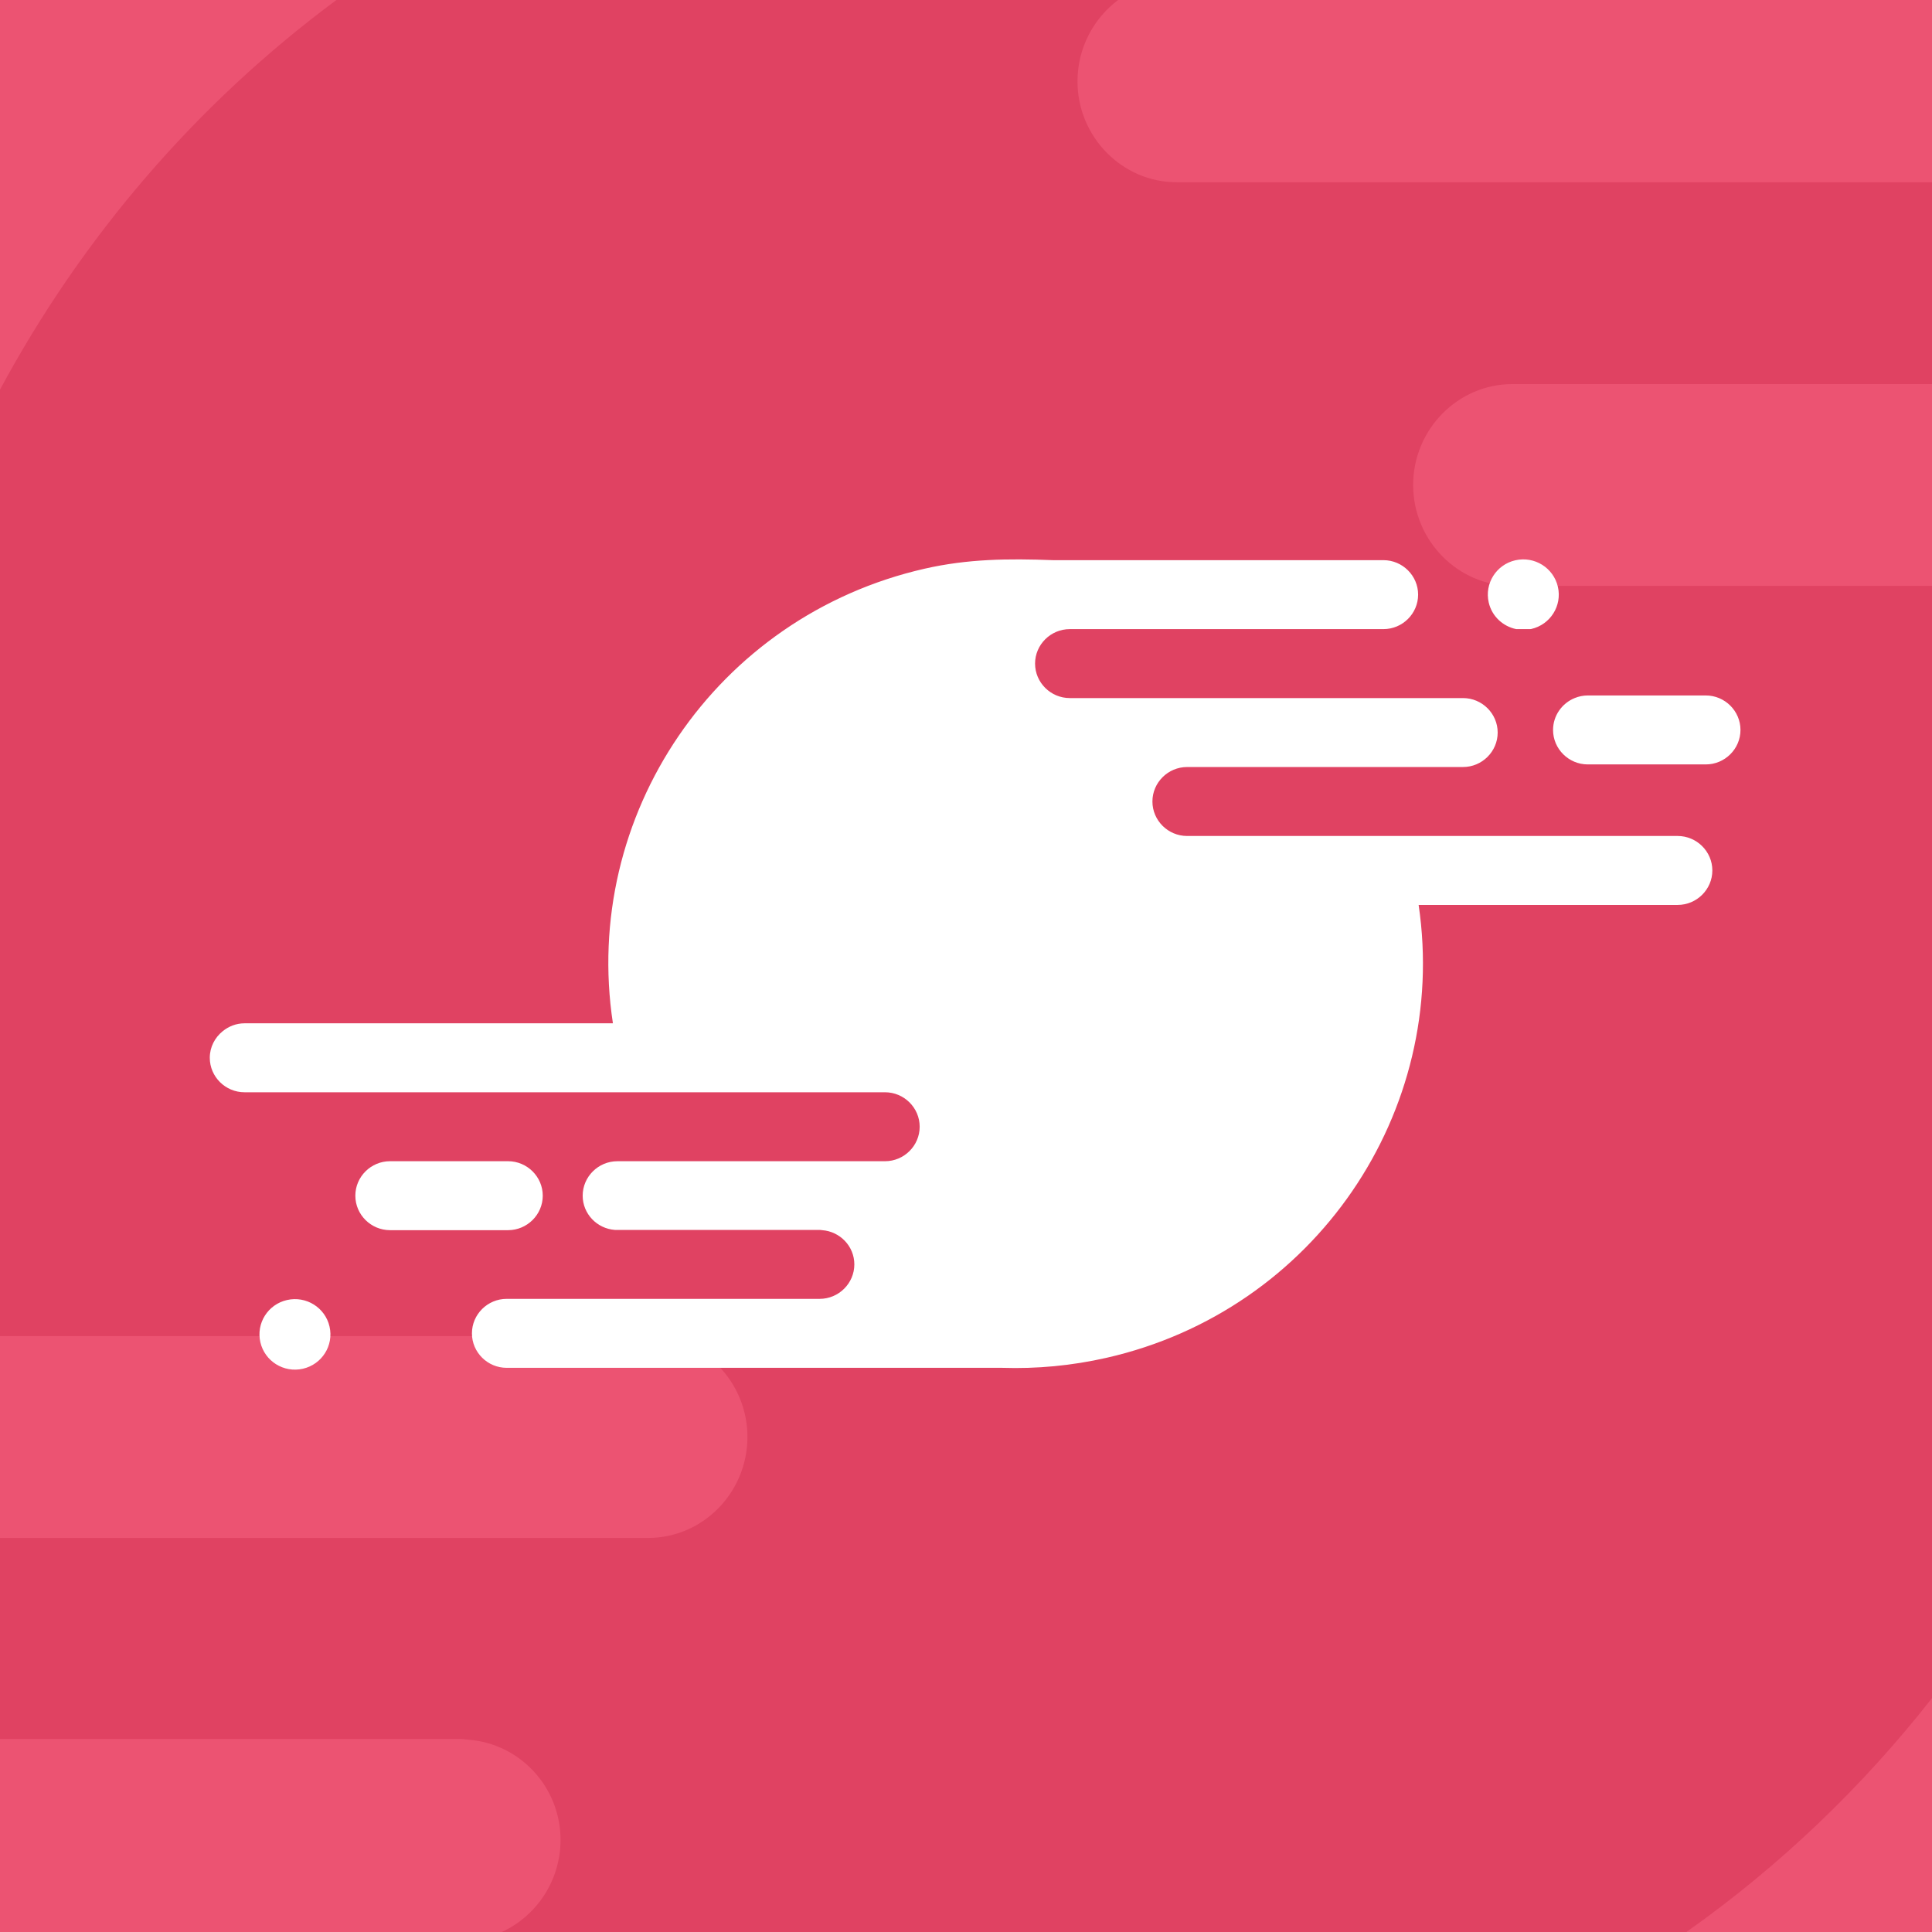
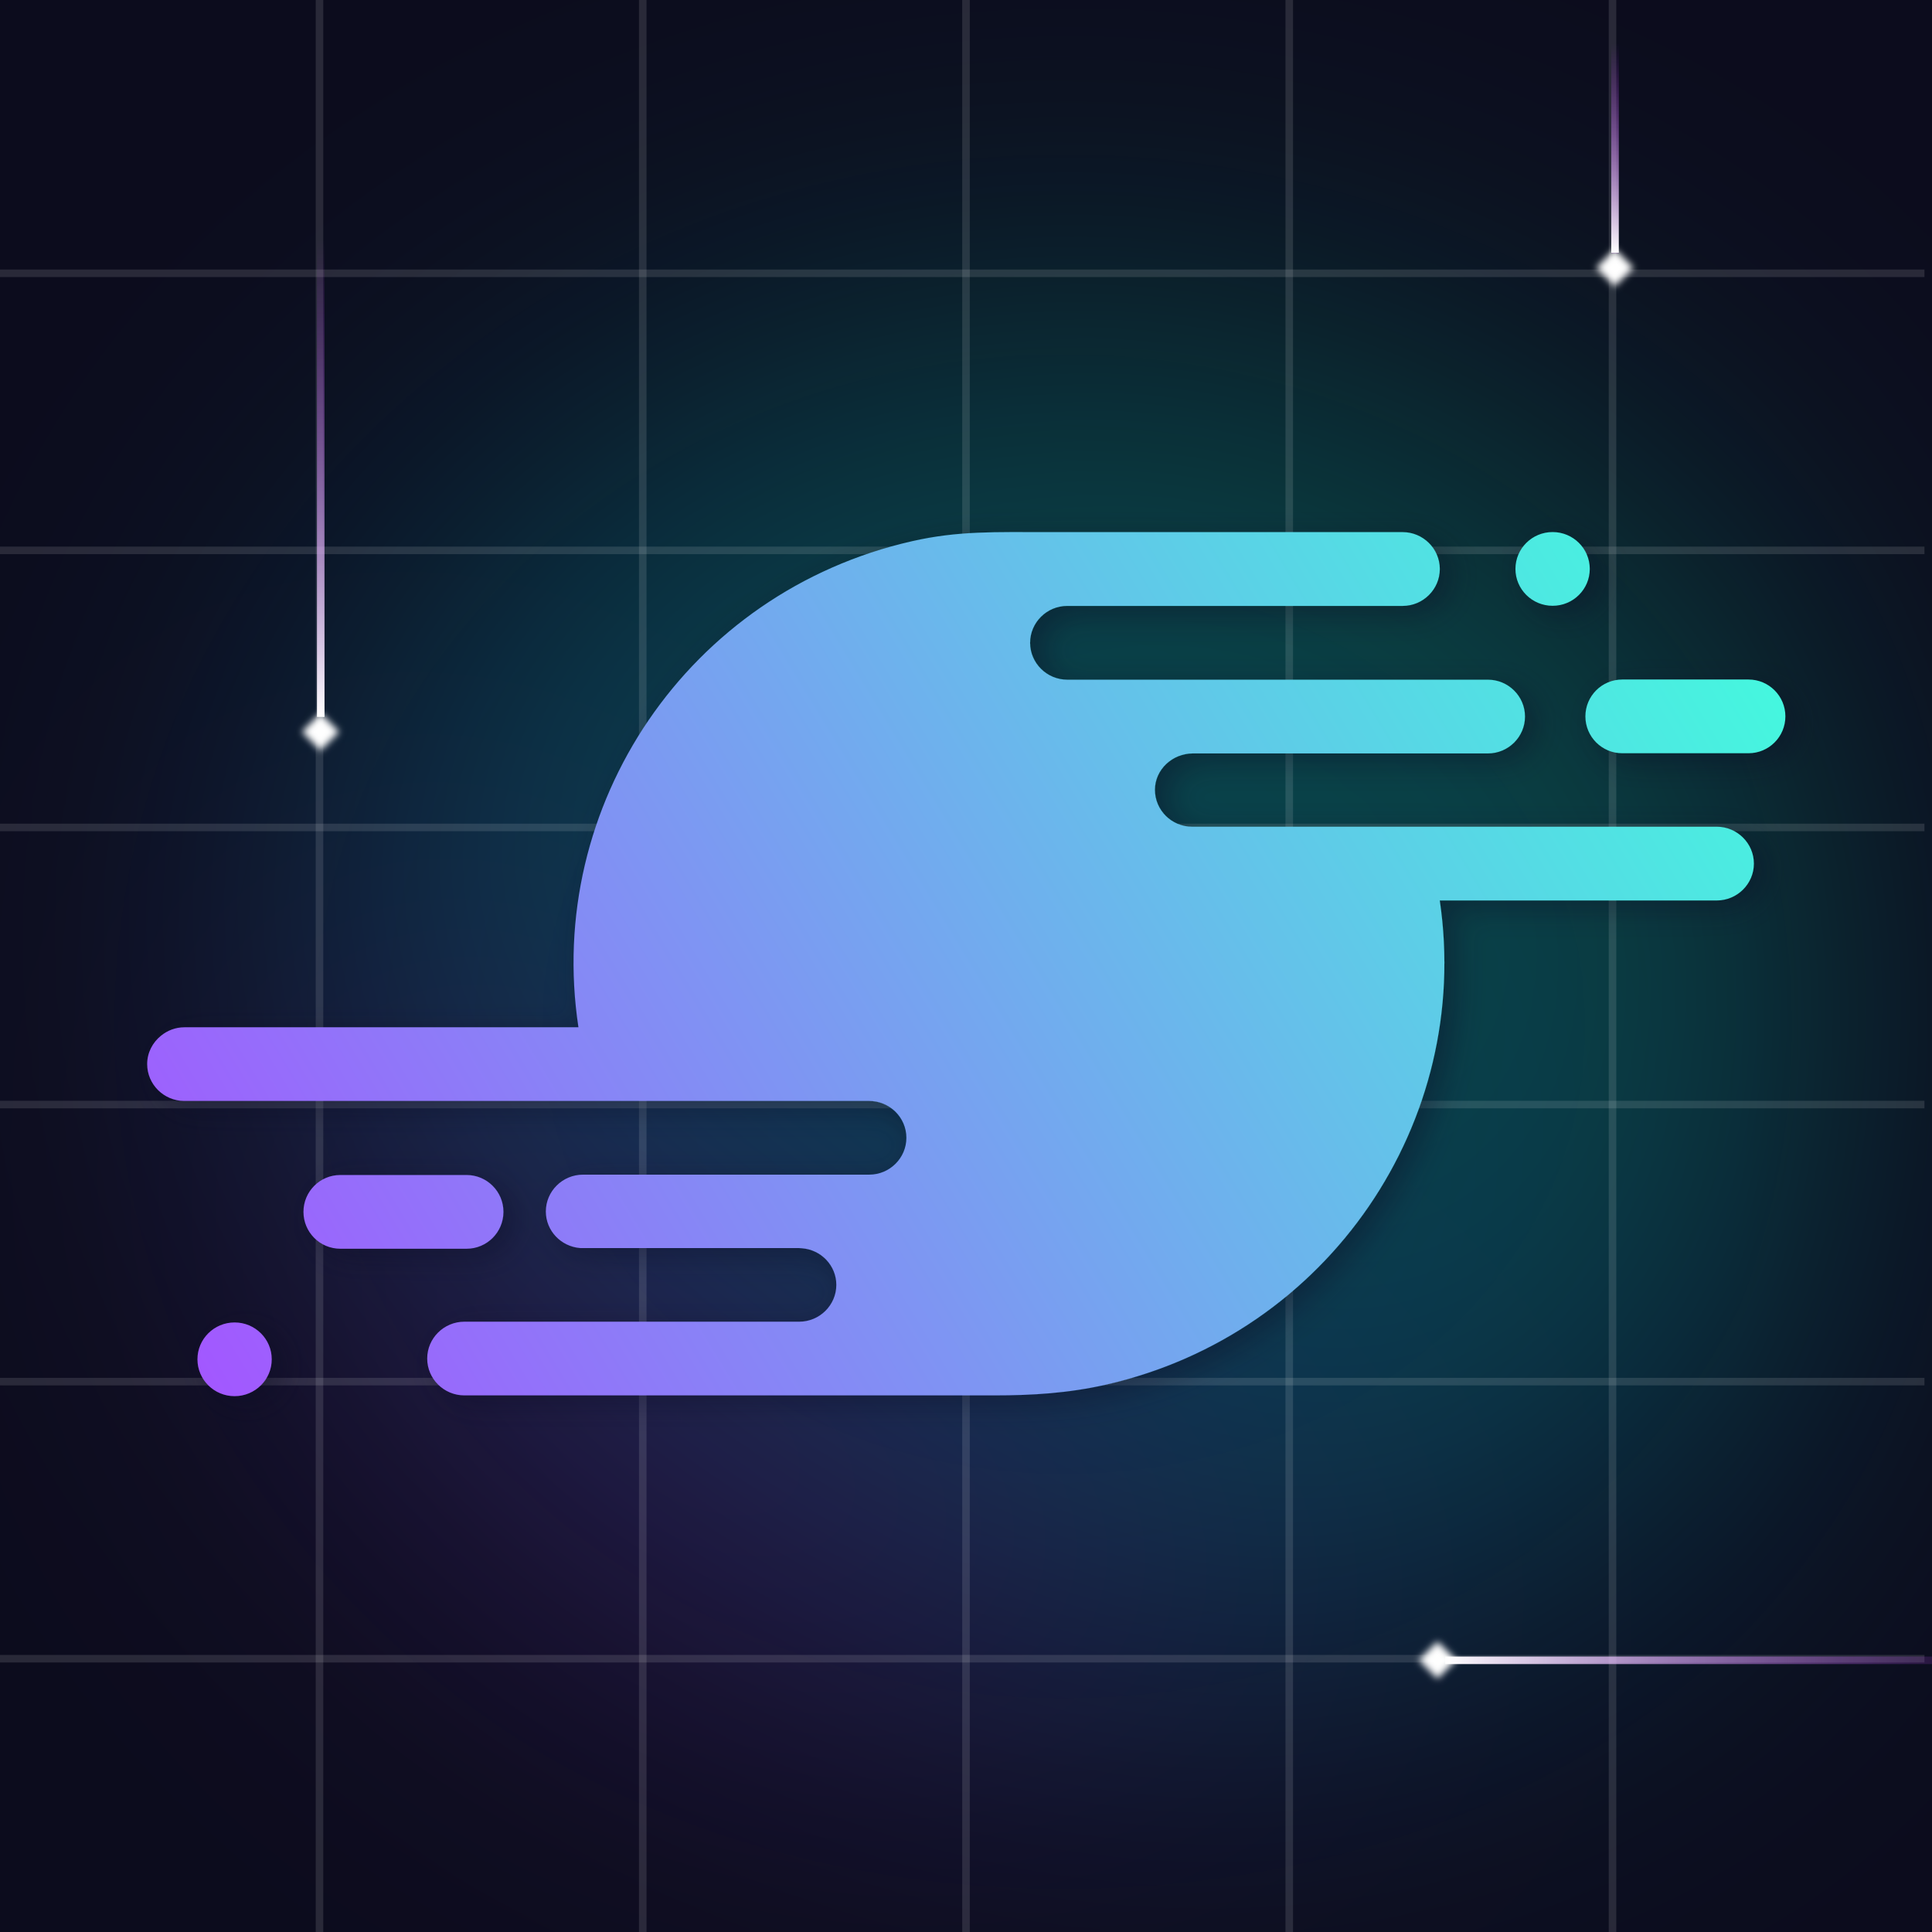
- <svg xmlns="http://www.w3.org/2000/svg" width="128" height="128" viewBox="0 0 128 128">
-   <g fill="none" fill-rule="evenodd">
-     <rect width="128" height="128" fill="#EC5372" />
-     <g fill-rule="nonzero">
-       <rect width="128" height="128" fill="#EC5372" />
-       <path fill="#E04262" d="M22.288,7.95807864e-13 L74.08,7.95807864e-13 C72.45,1.22 71.387,3.184 71.387,5.389 C71.387,9.067 74.347,12.075 77.962,12.075 L128,12.075 L128,25.446 L100.2,25.446 C96.583,25.446 93.625,28.454 93.625,32.132 C93.625,35.809 96.583,38.817 100.2,38.817 L128,38.817 L128,112.506 C123.378,118.398 117.911,123.633 111.729,128 L33.244,128 C35.533,126.951 37.137,124.605 37.137,121.897 C37.137,118.39 34.435,115.518 31.045,115.261 C30.884,115.252 30.728,115.214 30.562,115.214 L1.42108547e-13,115.214 L1.42108547e-13,101.892 L42.945,101.892 C46.564,101.892 49.52,98.882 49.52,95.204 C49.52,91.527 46.564,88.519 42.945,88.519 L1.42108547e-13,88.519 L1.42108547e-13,25.815 C5.429,15.726 13.014,6.869 22.288,7.97140132e-13 Z" />
-       <path fill="#FFF" d="M101.447,41.673 C101.427,41.678 101.409,41.676 101.388,41.681 L100.456,41.681 C99.579,41.503 98.844,40.839 98.632,39.917 C98.342,38.66 99.132,37.407 100.397,37.12 C101.664,36.832 102.923,37.618 103.214,38.876 C103.504,40.133 102.713,41.386 101.447,41.673 Z M78.65,50.817 C77.385,50.817 76.351,51.845 76.351,53.102 C76.351,54.358 77.385,55.386 78.65,55.386 L111.148,55.386 C112.412,55.386 113.447,56.414 113.447,57.67 C113.447,58.927 112.412,59.954 111.148,59.954 L93.988,59.954 C96.012,73.653 87.129,86.815 73.311,89.958 C70.992,90.485 68.674,90.695 66.402,90.622 L33.566,90.622 C32.302,90.622 31.267,89.594 31.267,88.338 C31.267,87.081 32.302,86.053 33.566,86.053 L38.605,86.053 L54.303,86.053 C55.567,86.053 56.602,85.025 56.602,83.769 C56.602,82.57 55.656,81.589 54.471,81.502 C54.414,81.498 54.361,81.485 54.303,81.485 L40.735,81.485 C39.549,81.398 38.604,80.417 38.604,79.217 C38.604,77.962 39.638,76.934 40.903,76.934 L58.632,76.934 C59.897,76.934 60.931,75.906 60.931,74.649 C60.931,73.393 59.897,72.365 58.632,72.365 L18.79,72.365 L16.199,72.365 C14.933,72.365 13.899,71.337 13.899,70.081 C13.899,69.37 14.236,68.74 14.753,68.321 C15.15,67.999 15.648,67.797 16.199,67.797 L39.489,67.797 L40.607,67.797 C38.516,54.055 47.409,40.827 61.265,37.676 C64.124,37.026 66.788,37 69.75,37.112 L91.656,37.112 C92.919,37.112 93.954,38.14 93.954,39.396 C93.954,40.653 92.919,41.681 91.656,41.681 L70.875,41.681 C69.611,41.681 68.576,42.708 68.576,43.965 C68.576,45.221 69.611,46.249 70.875,46.249 L96.927,46.249 C98.191,46.249 99.225,47.276 99.225,48.533 C99.225,49.789 98.191,50.817 96.927,50.817 L78.65,50.817 Z M19.016,86.13 C20.282,85.842 21.543,86.628 21.832,87.886 C22.122,89.143 21.331,90.396 20.066,90.683 C18.8,90.971 17.54,90.185 17.25,88.927 C16.96,87.67 17.75,86.417 19.016,86.13 Z M104.326,46.249 C104.594,46.139 104.887,46.076 105.194,46.076 L111.585,46.076 L113.013,46.076 C114.277,46.076 115.311,47.104 115.311,48.361 C115.311,49.617 114.277,50.645 113.013,50.645 L105.194,50.645 C103.93,50.645 102.894,49.617 102.894,48.361 C102.894,47.409 103.489,46.591 104.326,46.249 Z M23.542,79.218 C23.542,77.961 24.576,76.933 25.841,76.933 L33.661,76.933 C34.924,76.933 35.959,77.961 35.959,79.218 C35.959,80.474 34.924,81.502 33.661,81.502 L25.841,81.502 C24.576,81.502 23.542,80.474 23.542,79.218 Z" />
+ <svg xmlns="http://www.w3.org/2000/svg" width="128" height="128" viewBox="0 0 128 128" fill="none">
+   <g clip-path="url(#clip0_3075_8666)">
+     <rect width="128" height="128" fill="#0C0C1D" style="fill:#0C0C1D;fill:color(display-p3 0.047 0.047 0.114);fill-opacity:1;" />
+     <g opacity="0.24" filter="url(#filter0_f_3075_8666)">
+       <ellipse cx="70.5" cy="68" rx="52.25" ry="46.5" fill="url(#paint0_linear_3075_8666)" />
+     </g>
+     <g opacity="0.12">
+       <rect width="0.5" height="128" transform="translate(20.9165)" fill="white" style="fill:white;fill-opacity:1;" />
+     </g>
+     <g opacity="0.12">
+       <rect width="0.5" height="128" transform="translate(42.3335)" fill="white" style="fill:white;fill-opacity:1;" />
+     </g>
+     <g opacity="0.12">
+       <rect width="0.5" height="128" transform="translate(63.75)" fill="white" style="fill:white;fill-opacity:1;" />
+     </g>
+     <g opacity="0.12">
+       <rect width="0.5" height="128" transform="translate(85.1665)" fill="white" style="fill:white;fill-opacity:1;" />
+     </g>
+     <g opacity="0.12">
+       <rect width="0.5" height="128" transform="translate(106.583)" fill="white" style="fill:white;fill-opacity:1;" />
+     </g>
+     <g filter="url(#filter1_f_3075_8666)">
+       <rect x="105.75" y="17.737" width="1.75" height="1.75" transform="rotate(-45 105.75 17.7374)" fill="white" style="fill:white;fill-opacity:1;" />
+     </g>
+     <rect x="106.75" y="-7.25" width="0.5" height="24" fill="url(#paint1_linear_3075_8666)" />
+     <g opacity="0.12">
+       <rect width="128" height="0.5" transform="translate(-0.5 109.643)" fill="white" style="fill:white;fill-opacity:1;" />
+     </g>
+     <g opacity="0.12">
+       <rect width="128" height="0.5" transform="translate(-0.5 91.2856)" fill="white" style="fill:white;fill-opacity:1;" />
+     </g>
+     <g opacity="0.12">
+       <rect width="128" height="0.5" transform="translate(-0.5 72.9286)" fill="white" style="fill:white;fill-opacity:1;" />
+     </g>
+     <g opacity="0.12">
+       <rect width="128" height="0.5" transform="translate(-0.5 54.5714)" fill="white" style="fill:white;fill-opacity:1;" />
+     </g>
+     <g opacity="0.12">
+       <rect width="128" height="0.5" transform="translate(-0.5 36.2144)" fill="white" style="fill:white;fill-opacity:1;" />
+     </g>
+     <g opacity="0.12">
+       <rect width="128" height="0.5" transform="translate(-0.5 17.8572)" fill="white" style="fill:white;fill-opacity:1;" />
+     </g>
+     <g filter="url(#filter2_f_3075_8666)">
+       <rect x="20" y="48.487" width="1.75" height="1.75" transform="rotate(-45 20 48.4874)" fill="white" style="fill:white;fill-opacity:1;" />
+     </g>
+     <g filter="url(#filter3_f_3075_8666)">
+       <rect x="94" y="109.987" width="1.75" height="1.75" transform="rotate(-45 94 109.987)" fill="white" style="fill:white;fill-opacity:1;" />
+     </g>
+     <rect x="21" y="-7.25" width="0.5" height="54.75" fill="url(#paint2_linear_3075_8666)" />
+     <rect x="161.5" y="109.75" width="0.5" height="65.75" transform="rotate(90 161.5 109.75)" fill="url(#paint3_linear_3075_8666)" />
+     <g filter="url(#filter4_d_3075_8666)">
+       <path fill-rule="evenodd" clip-rule="evenodd" d="M15.542 87.615C16.901 87.615 18.004 88.709 18.004 90.058C18.004 91.407 16.902 92.5 15.542 92.5C14.182 92.5 13.081 91.406 13.081 90.058C13.081 88.709 14.183 87.616 15.542 87.615ZM69.498 35.254H92.93C94.281 35.254 95.391 36.353 95.391 37.698C95.391 39.043 94.282 40.143 92.933 40.143H70.705C69.353 40.143 68.247 41.242 68.247 42.587C68.247 43.932 69.356 45.031 70.708 45.031H98.577C99.929 45.032 101.035 46.128 101.035 47.473C101.035 48.818 99.931 49.917 98.579 49.917H79.03C77.676 49.917 76.517 50.983 76.517 52.328C76.517 53.673 77.623 54.773 78.978 54.773H113.739C115.094 54.773 116.2 55.872 116.2 57.217C116.2 58.559 115.094 59.658 113.742 59.658H95.388C97.553 74.303 88.051 88.376 73.272 91.737C70.791 92.301 68.396 92.448 65.882 92.448H30.762C29.407 92.448 28.303 91.35 28.303 90.007C28.303 88.662 29.41 87.566 30.764 87.566H52.948C54.302 87.566 55.409 86.466 55.409 85.124C55.409 83.844 54.398 82.795 53.133 82.702C53.072 82.7 53.014 82.687 52.953 82.687H38.442C37.174 82.591 36.163 81.545 36.163 80.263C36.163 78.92 37.271 77.824 38.625 77.824H57.59C58.944 77.824 60.051 76.725 60.051 75.382C60.051 74.037 58.944 72.941 57.592 72.941H12.208C10.854 72.94 9.75 71.841 9.75 70.499C9.75 69.739 10.112 69.066 10.665 68.619C11.092 68.273 11.625 68.06 12.214 68.06H38.324C36.086 53.367 45.598 39.224 60.422 35.857C63.479 35.161 65.935 35.254 69.498 35.254ZM30.912 77.847C32.261 77.847 33.355 78.941 33.355 80.289C33.354 81.638 32.261 82.732 30.912 82.732H22.546C21.197 82.731 20.105 81.638 20.105 80.289C20.105 78.941 21.197 77.847 22.546 77.847H30.912ZM115.844 45.02C117.192 45.02 118.286 46.112 118.286 47.461C118.286 48.81 117.193 49.904 115.844 49.904H107.479C106.13 49.904 105.036 48.81 105.036 47.461C105.036 46.112 106.13 45.02 107.479 45.02H115.844ZM102.864 35.25C104.224 35.25 105.326 36.344 105.326 37.693C105.326 39.041 104.224 40.135 102.864 40.135C101.505 40.135 100.402 39.041 100.402 37.693C100.402 36.344 101.505 35.25 102.864 35.25Z" fill="url(#paint4_linear_3075_8666)" />
    </g>
  </g>
+   <defs>
+     <filter id="filter0_f_3075_8666" x="-11.75" y="-8.5" width="164.5" height="153" filterUnits="userSpaceOnUse" color-interpolation-filters="sRGB">
+       <feFlood flood-opacity="0" result="BackgroundImageFix" />
+       <feBlend mode="normal" in="SourceGraphic" in2="BackgroundImageFix" result="shape" />
+       <feGaussianBlur stdDeviation="15" result="effect1_foregroundBlur_3075_8666" />
+     </filter>
+     <filter id="filter1_f_3075_8666" x="105.25" y="16" width="3.475" height="3.475" filterUnits="userSpaceOnUse" color-interpolation-filters="sRGB">
+       <feFlood flood-opacity="0" result="BackgroundImageFix" />
+       <feBlend mode="normal" in="SourceGraphic" in2="BackgroundImageFix" result="shape" />
+       <feGaussianBlur stdDeviation="0.25" result="effect1_foregroundBlur_3075_8666" />
+     </filter>
+     <filter id="filter2_f_3075_8666" x="19.5" y="46.75" width="3.475" height="3.475" filterUnits="userSpaceOnUse" color-interpolation-filters="sRGB">
+       <feFlood flood-opacity="0" result="BackgroundImageFix" />
+       <feBlend mode="normal" in="SourceGraphic" in2="BackgroundImageFix" result="shape" />
+       <feGaussianBlur stdDeviation="0.25" result="effect1_foregroundBlur_3075_8666" />
+     </filter>
+     <filter id="filter3_f_3075_8666" x="93.5" y="108.25" width="3.475" height="3.475" filterUnits="userSpaceOnUse" color-interpolation-filters="sRGB">
+       <feFlood flood-opacity="0" result="BackgroundImageFix" />
+       <feBlend mode="normal" in="SourceGraphic" in2="BackgroundImageFix" result="shape" />
+       <feGaussianBlur stdDeviation="0.25" result="effect1_foregroundBlur_3075_8666" />
+     </filter>
+     <filter id="filter4_d_3075_8666" x="8.5" y="33.75" width="112.536" height="61.25" filterUnits="userSpaceOnUse" color-interpolation-filters="sRGB">
+       <feFlood flood-opacity="0" result="BackgroundImageFix" />
+       <feColorMatrix in="SourceAlpha" type="matrix" values="0 0 0 0 0 0 0 0 0 0 0 0 0 0 0 0 0 0 127 0" result="hardAlpha" />
+       <feOffset dx="0.75" dy="0.5" />
+       <feGaussianBlur stdDeviation="1" />
+       <feComposite in2="hardAlpha" operator="out" />
+       <feColorMatrix type="matrix" values="0 0 0 0 0.047 0 0 0 0 0.045 0 0 0 0 0.146 0 0 0 0.4 0" />
+       <feBlend mode="normal" in2="BackgroundImageFix" result="effect1_dropShadow_3075_8666" />
+       <feBlend mode="normal" in="SourceGraphic" in2="effect1_dropShadow_3075_8666" result="shape" />
+     </filter>
+     <linearGradient id="paint0_linear_3075_8666" x1="91.003" y1="37.239" x2="35.329" y2="110.383" gradientUnits="userSpaceOnUse">
+       <stop stop-color="#00FFC2" style="stop-color:#00FFC2;stop-color:color(display-p3 0 1 0.76);stop-opacity:1;" />
+       <stop offset="0.53" stop-color="#00D1FF" style="stop-color:#00D1FF;stop-color:color(display-p3 0 0.82 1);stop-opacity:1;" />
+       <stop offset="1" stop-color="#EB00FF" style="stop-color:#EB00FF;stop-color:color(display-p3 0.92 0 1);stop-opacity:1;" />
+     </linearGradient>
+     <linearGradient id="paint1_linear_3075_8666" x1="107" y1="-7.25" x2="107" y2="16.75" gradientUnits="userSpaceOnUse">
+       <stop stop-color="#C957FF" stop-opacity="0" style="stop-color:none;stop-opacity:0;" />
+       <stop offset="0.423" stop-color="#BB29FF" stop-opacity="0" style="stop-color:none;stop-opacity:0;" />
+       <stop offset="1" stop-color="white" style="stop-color:white;stop-opacity:1;" />
+       <stop offset="1" stop-color="#AD00FF" stop-opacity="0.7" style="stop-color:#AD00FF;stop-color:color(display-p3 0.68 0 1);stop-opacity:0.7;" />
+     </linearGradient>
+     <linearGradient id="paint2_linear_3075_8666" x1="21.25" y1="-7.25" x2="21.25" y2="47.5" gradientUnits="userSpaceOnUse">
+       <stop stop-color="#C957FF" stop-opacity="0" style="stop-color:none;stop-opacity:0;" />
+       <stop offset="0.423" stop-color="#BB29FF" stop-opacity="0" style="stop-color:none;stop-opacity:0;" />
+       <stop offset="1" stop-color="white" style="stop-color:white;stop-opacity:1;" />
+       <stop offset="1" stop-color="#AD00FF" stop-opacity="0.7" style="stop-color:#AD00FF;stop-color:color(display-p3 0.68 0 1);stop-opacity:0.7;" />
+     </linearGradient>
+     <linearGradient id="paint3_linear_3075_8666" x1="161.75" y1="109.75" x2="161.75" y2="175.5" gradientUnits="userSpaceOnUse">
+       <stop stop-color="#C957FF" stop-opacity="0" style="stop-color:none;stop-opacity:0;" />
+       <stop offset="0.423" stop-color="#BB29FF" stop-opacity="0" style="stop-color:none;stop-opacity:0;" />
+       <stop offset="1" stop-color="white" style="stop-color:white;stop-opacity:1;" />
+       <stop offset="1" stop-color="#AD00FF" stop-opacity="0.7" style="stop-color:#AD00FF;stop-color:color(display-p3 0.68 0 1);stop-opacity:0.7;" />
+     </linearGradient>
+     <linearGradient id="paint4_linear_3075_8666" x1="118.286" y1="35.25" x2="16.992" y2="96.633" gradientUnits="userSpaceOnUse">
+       <stop stop-color="#40FFDD" style="stop-color:#40FFDD;stop-color:color(display-p3 0.25 1 0.865);stop-opacity:1;" />
+       <stop offset="1" stop-color="#A258FF" style="stop-color:#A258FF;stop-color:color(display-p3 0.634 0.346 1);stop-opacity:1;" />
+     </linearGradient>
+     <clipPath id="clip0_3075_8666">
+       <rect width="128" height="128" fill="white" style="fill:white;fill-opacity:1;" />
+     </clipPath>
+   </defs>
</svg>
